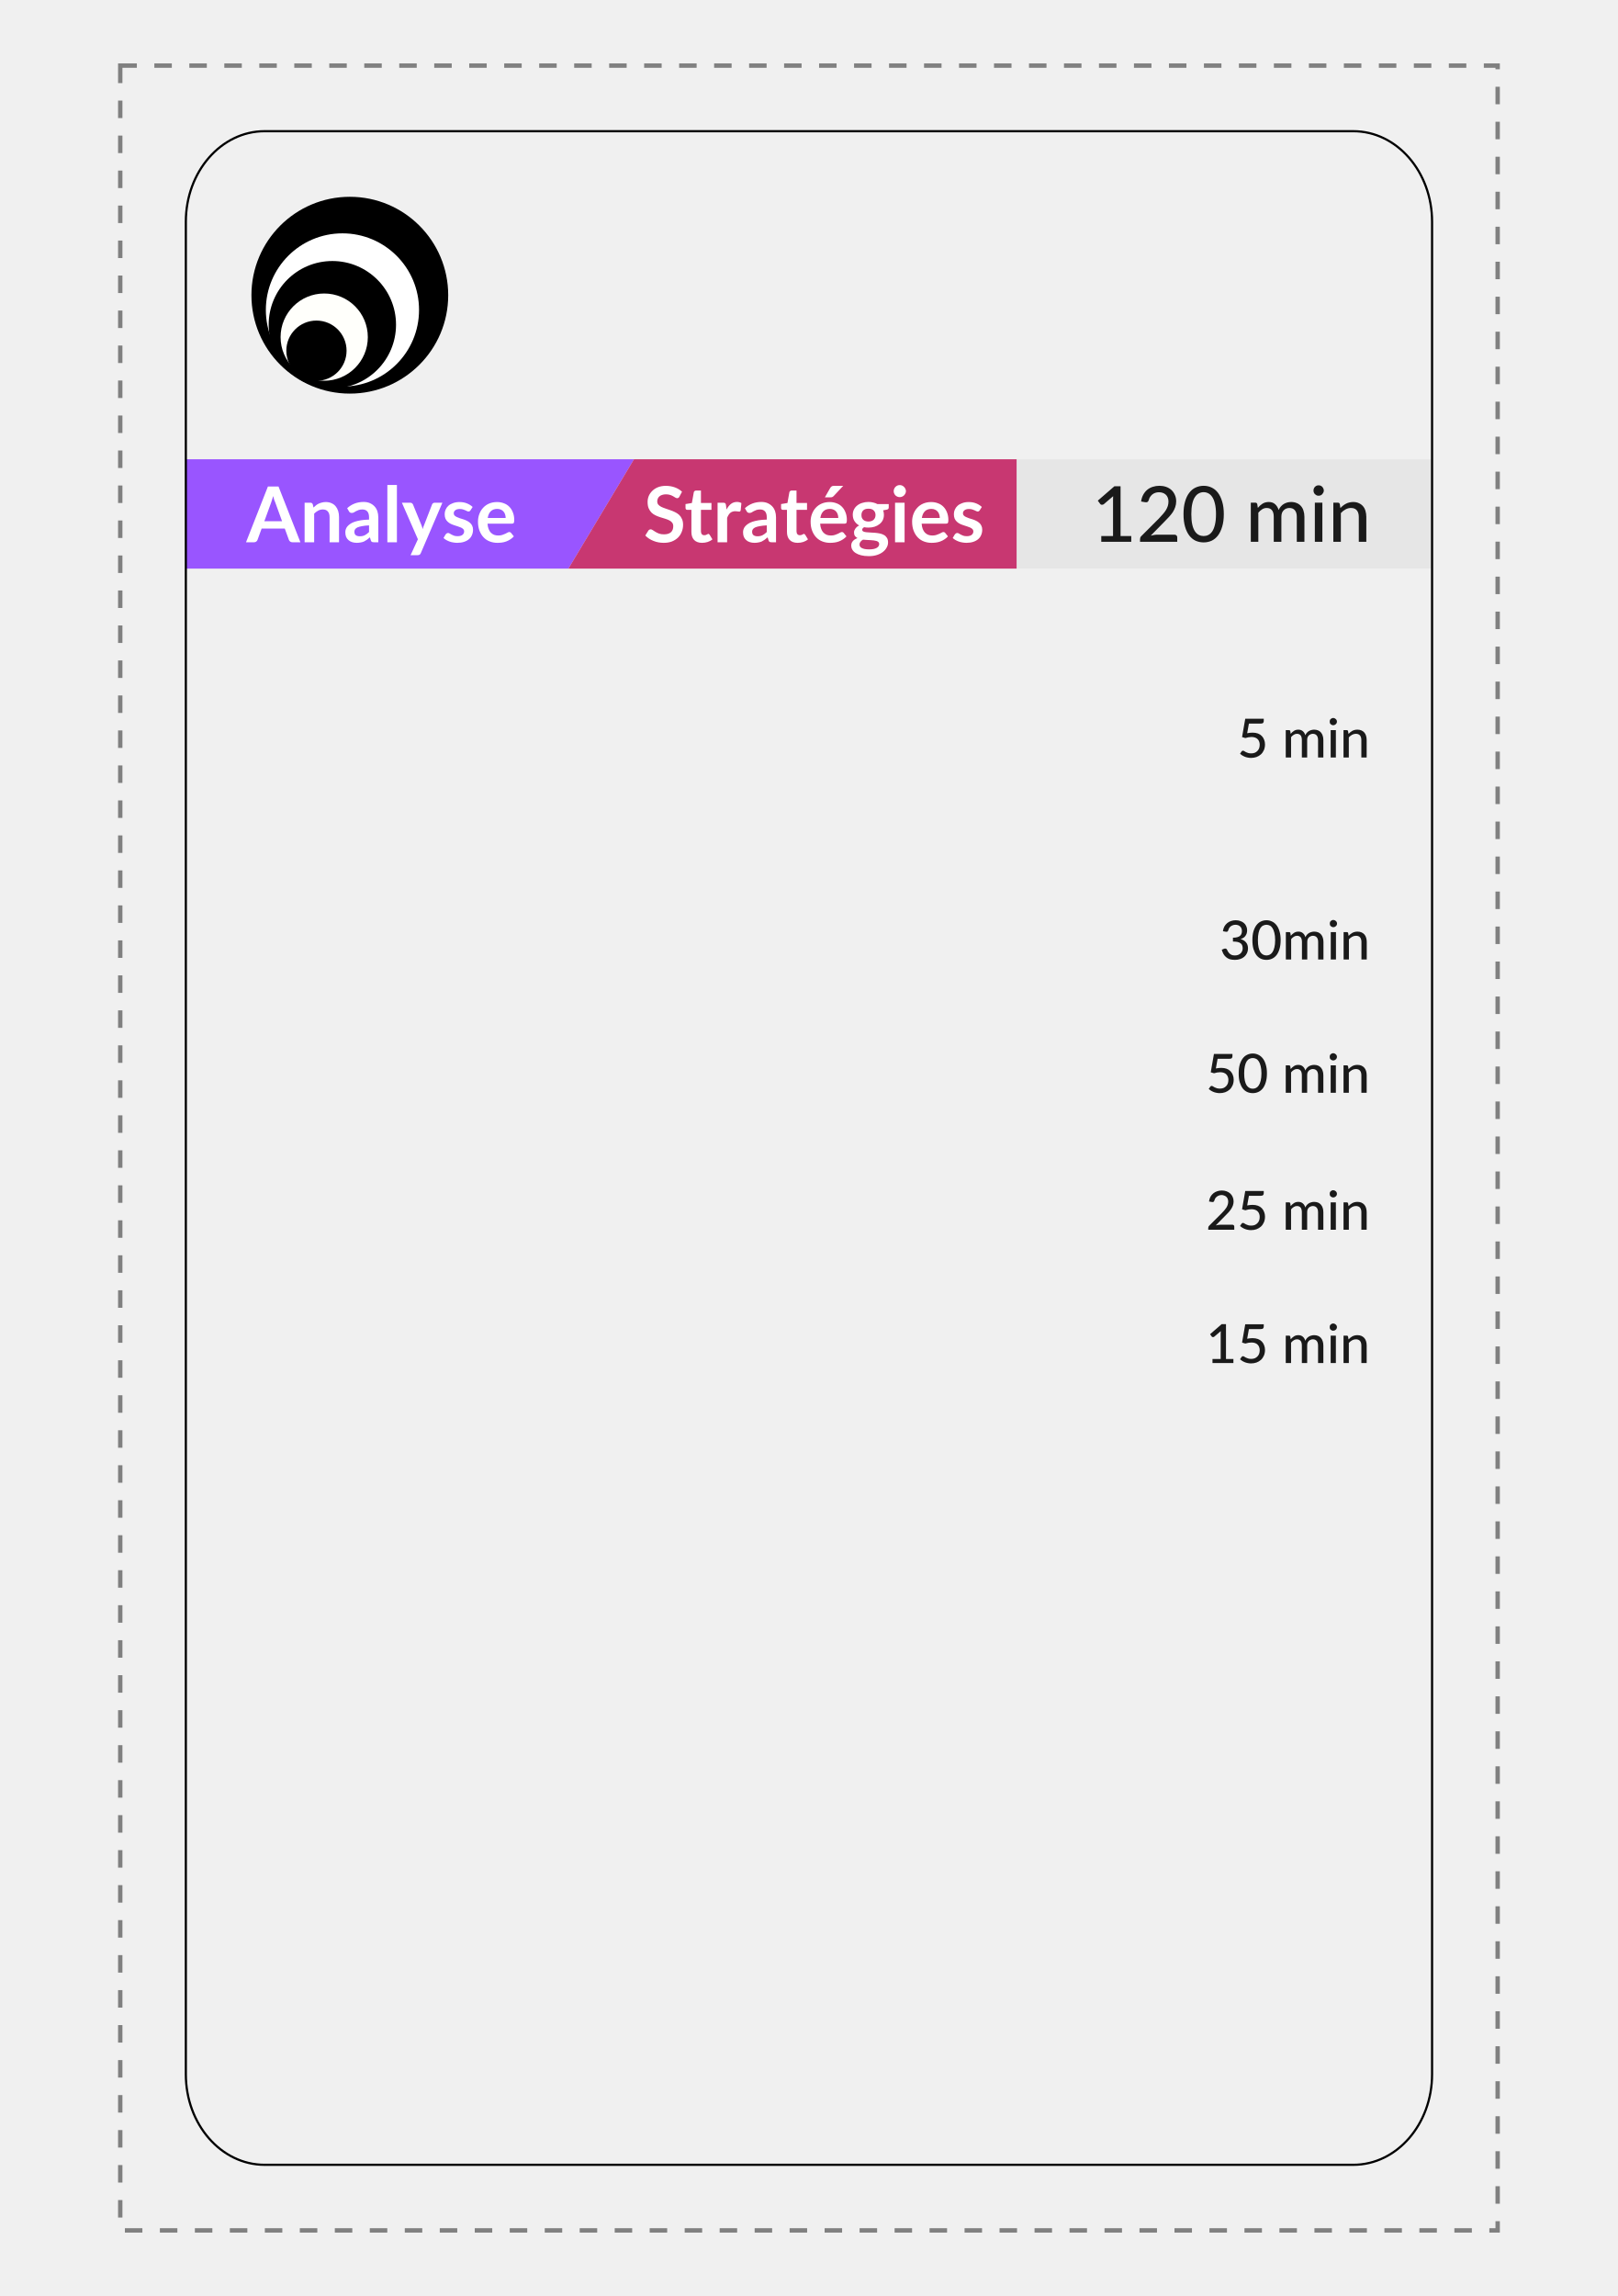
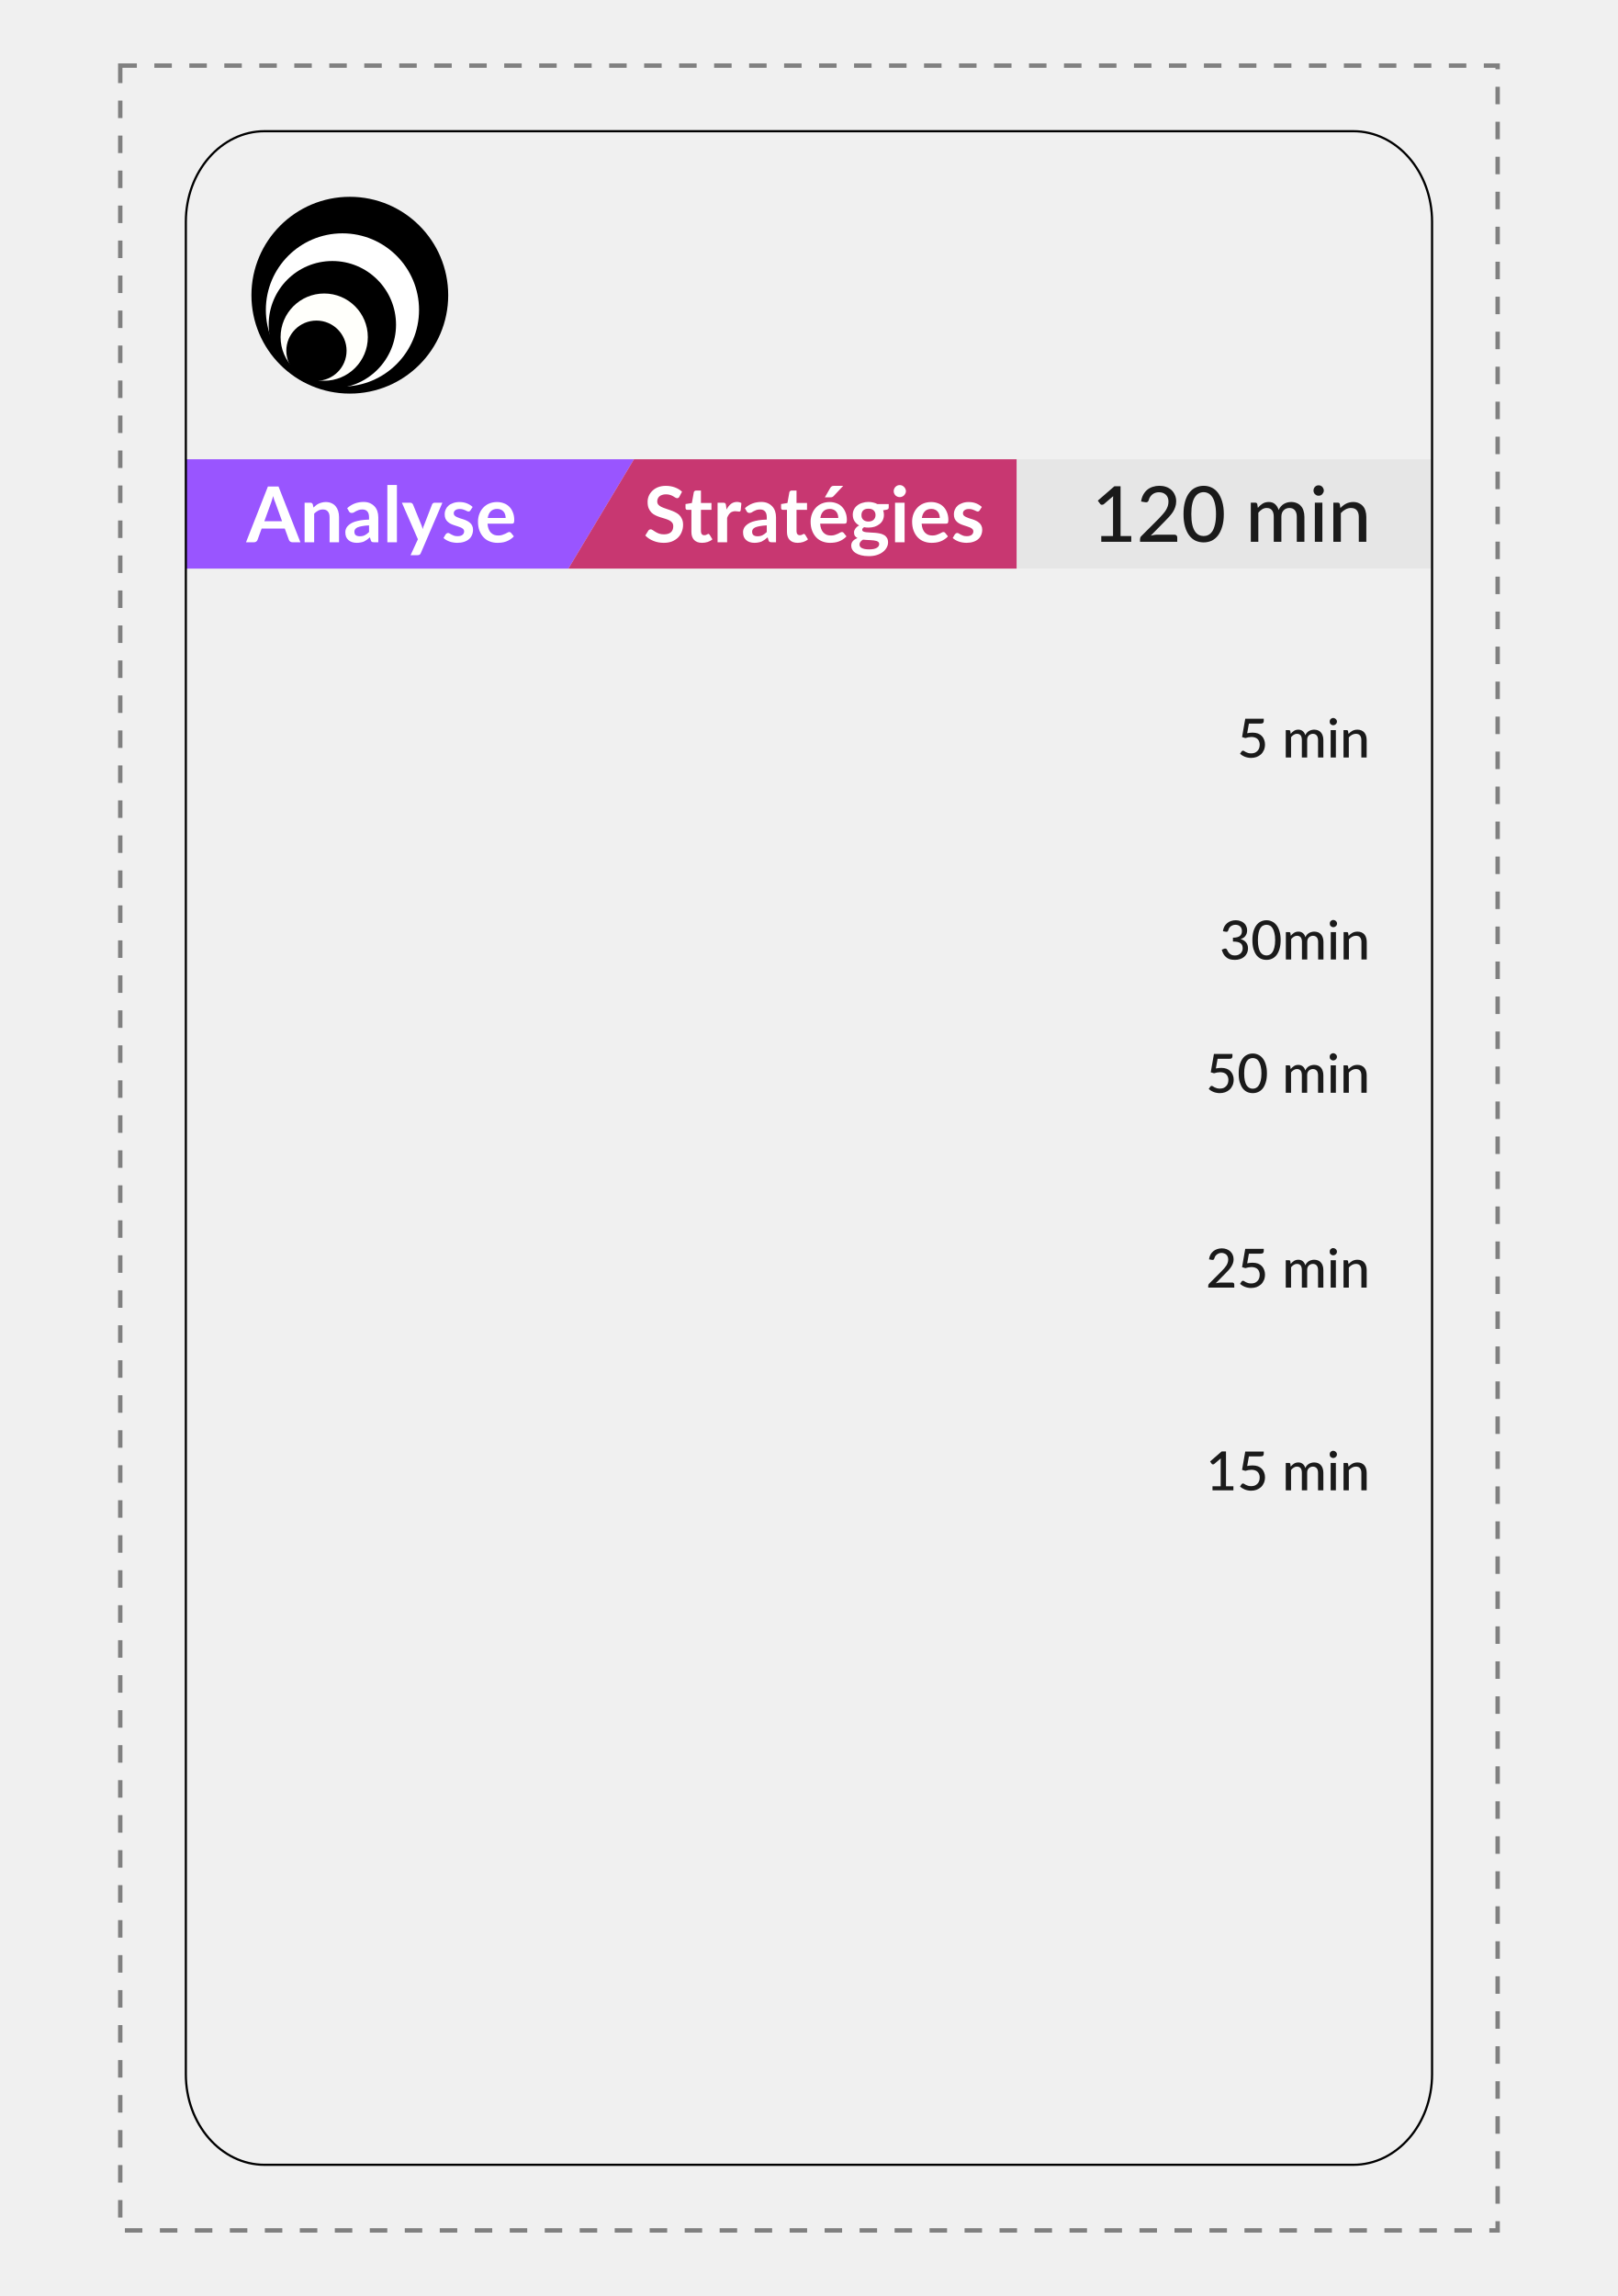
<svg xmlns="http://www.w3.org/2000/svg" xmlns:xlink="http://www.w3.org/1999/xlink" width="74mm" height="105mm" viewBox="0 0 262.205 372.047" id="svg2" version="1.1" enable-background="new">
  <defs id="defs4" />
  <g id="layer1" transform="translate(0,-680.315)" style="display:inline">
    <path style="fill:none;fill-rule:evenodd;stroke:#808080;stroke-width:0.709;stroke-linecap:butt;stroke-linejoin:miter;stroke-miterlimit:4;stroke-dasharray:2.835, 2.835;stroke-dashoffset:0;stroke-opacity:1" d="m 19.488,690.945 0,350.787 223.228,0 0,-350.787 z" id="path3350" transform="translate(4.3385302e-7,8.6660179e-6)" />
  </g>
  <g id="layer2" style="display:inline">
    <path style="fill:none;fill-opacity:1;stroke:none;stroke-width:0.709;stroke-miterlimit:4;stroke-dasharray:2.835, 2.835;stroke-dashoffset:0;stroke-opacity:1" d="m 42.884,21.259 c -7.071,0 -12.766,6.545 -12.766,14.674 l 0,38.477 201.969,0 0,-38.477 c 0,-8.129 -5.692,-14.674 -12.764,-14.674 l -176.439,0 z" id="rect4195-3" />
  </g>
  <g id="layer8" style="display:inline">
    <path style="display:inline;fill:#9955ff;fill-opacity:1;fill-rule:evenodd;stroke:#000000;stroke-width:0;stroke-linecap:butt;stroke-linejoin:miter;stroke-miterlimit:4;stroke-dasharray:none;stroke-opacity:1" d="m 30.118,74.415 0,17.72 62.008,0 10.63,-17.72 z" id="path4215" />
-     <text xml:space="preserve" style="font-style:normal;font-weight:normal;font-size:11.25px;line-height:125%;font-family:sans-serif;letter-spacing:0px;word-spacing:0px;display:inline;fill:#000000;fill-opacity:1;stroke:none;stroke-width:1px;stroke-linecap:butt;stroke-linejoin:miter;stroke-opacity:1" x="39.935" y="87.871" id="text4180-3">
-       <tspan id="tspan4182-6" x="39.935" y="87.871" style="font-style:normal;font-variant:normal;font-weight:bold;font-stretch:normal;font-size:12.5px;font-family:Lato;-inkscape-font-specification:'Lato Bold';fill:#ffffff">Analyse</tspan>
+     <text xml:space="preserve" style="font-style:normal;font-weight:normal;line-height:0%;font-family:sans-serif;letter-spacing:0px;word-spacing:0px;display:inline;fill:#000000;fill-opacity:1;stroke:none;stroke-width:1px;stroke-linecap:butt;stroke-linejoin:miter;stroke-opacity:1" x="39.935" y="87.871" id="text4180-3">
+       <tspan id="tspan4182-6" x="39.935" y="87.871" style="font-style:normal;font-variant:normal;font-weight:bold;font-stretch:normal;font-size:12.5px;line-height:1.25;font-family:Lato;-inkscape-font-specification:'Lato Bold';fill:#ffffff">Analyse</tspan>
    </text>
    <rect y="74.419" x="164.764" height="17.717" width="67.323" id="rect4191-7" style="display:inline;fill:#e6e6e6;fill-opacity:1;stroke:none;stroke-width:1;stroke-miterlimit:4;stroke-dasharray:none;stroke-dashoffset:0;stroke-opacity:1" />
-     <text xml:space="preserve" style="font-style:normal;font-weight:normal;font-size:12.5px;line-height:125%;font-family:sans-serif;letter-spacing:0px;word-spacing:0px;display:inline;fill:#1a1a1a;fill-opacity:1;stroke:none;stroke-width:1px;stroke-linecap:butt;stroke-linejoin:miter;stroke-opacity:1" x="176.944" y="87.799" id="text4193-5">
-       <tspan id="tspan4195-3" x="176.944" y="87.799" style="font-style:normal;font-variant:normal;font-weight:500;font-stretch:normal;font-size:12.5px;font-family:Lato;-inkscape-font-specification:'Lato Medium';fill:#1a1a1a">120 min</tspan>
+     <text xml:space="preserve" style="font-style:normal;font-weight:normal;line-height:0%;font-family:sans-serif;letter-spacing:0px;word-spacing:0px;display:inline;fill:#1a1a1a;fill-opacity:1;stroke:none;stroke-width:1px;stroke-linecap:butt;stroke-linejoin:miter;stroke-opacity:1" x="176.944" y="87.799" id="text4193-5">
+       <tspan id="tspan4195-3" x="176.944" y="87.799" style="font-style:normal;font-variant:normal;font-weight:500;font-stretch:normal;font-size:12.5px;line-height:1.25;font-family:Lato;-inkscape-font-specification:'Lato Medium';fill:#1a1a1a">120 min</tspan>
    </text>
    <path id="path4217" d="m 164.756,92.136 0,-17.72 -62.008,0 -10.63,17.72 z" style="display:inline;fill:#c83771;fill-opacity:1;fill-rule:evenodd;stroke:#000000;stroke-width:0;stroke-linecap:butt;stroke-linejoin:miter;stroke-miterlimit:4;stroke-dasharray:none;stroke-opacity:1" />
-     <text id="text4197" y="87.871" x="104.298" style="font-style:normal;font-weight:normal;font-size:11.25px;line-height:125%;font-family:sans-serif;letter-spacing:0px;word-spacing:0px;display:inline;fill:#000000;fill-opacity:1;stroke:none;stroke-width:1px;stroke-linecap:butt;stroke-linejoin:miter;stroke-opacity:1" xml:space="preserve">
-       <tspan style="font-style:normal;font-variant:normal;font-weight:bold;font-stretch:normal;font-size:12.5px;font-family:Lato;-inkscape-font-specification:'Lato Bold';fill:#ffffff" y="87.871" x="104.298" id="tspan4199">Stratégies</tspan>
+     <text id="text4197" y="87.871" x="104.298" style="font-style:normal;font-weight:normal;line-height:0%;font-family:sans-serif;letter-spacing:0px;word-spacing:0px;display:inline;fill:#000000;fill-opacity:1;stroke:none;stroke-width:1px;stroke-linecap:butt;stroke-linejoin:miter;stroke-opacity:1" xml:space="preserve">
+       <tspan style="font-style:normal;font-variant:normal;font-weight:bold;font-stretch:normal;font-size:12.5px;line-height:1.25;font-family:Lato;-inkscape-font-specification:'Lato Bold';fill:#ffffff" y="87.871" x="104.298" id="tspan4199">Stratégies</tspan>
    </text>
  </g>
  <g id="layer7">
    <path style="fill:none;fill-rule:evenodd;stroke:none;stroke-width:1px;stroke-linecap:butt;stroke-linejoin:miter;stroke-opacity:1" d="m 99.213,31.89 0,31.89 122.244,0 0,-31.89 z" id="path4300" />
-     <flowRoot xml:space="preserve" style="font-style:normal;font-weight:normal;font-size:12.5px;line-height:125%;font-family:sans-serif;text-align:end;letter-spacing:0px;word-spacing:0px;text-anchor:end;fill:#000000;fill-opacity:1;stroke:none;stroke-width:1px;stroke-linecap:butt;stroke-linejoin:miter;stroke-opacity:1" id="flowRoot4271" transform="translate(0.7180425,6.249281)">
+     <flowRoot xml:space="preserve" style="font-style:normal;font-weight:normal;line-height:0.01%;font-family:sans-serif;text-align:end;letter-spacing:0px;word-spacing:0px;text-anchor:end;fill:#000000;fill-opacity:1;stroke:none;stroke-width:1px;stroke-linecap:butt;stroke-linejoin:miter;stroke-opacity:1" id="flowRoot4271" transform="translate(0.7180425,6.249281)">
      <flowRegion id="flowRegion4273">
        <use x="0" y="0" xlink:href="#path4300" id="use4275" width="100%" height="100%" />
      </flowRegion>
-       <flowPara style="font-style:normal;font-variant:normal;font-weight:bold;font-stretch:normal;font-size:13.375px;font-family:Roboto;-inkscape-font-specification:'Roboto Bold';text-align:end;text-anchor:end" id="flowPara4277">Panarchy</flowPara>
+       <flowPara style="font-style:normal;font-variant:normal;font-weight:bold;font-stretch:normal;font-size:13.375px;line-height:1.25;font-family:Roboto;-inkscape-font-specification:'Roboto Bold';text-align:end;text-anchor:end" id="flowPara4277">Panarchy</flowPara>
    </flowRoot>
  </g>
  <g id="layer6" style="display:inline">
    <path style="fill:none;fill-rule:evenodd;stroke:none;stroke-width:1px;stroke-linecap:butt;stroke-linejoin:miter;stroke-opacity:1" d="m 40.748,31.89 0,31.89 53.15,0 0,-31.89 z" id="path4213" />
    <g transform="matrix(0.6723641,0,0,0.6723641,-190.2676,-60.40548)" id="layer28">
      <g id="g4845">
        <circle style="opacity:1;fill:#000000;fill-opacity:1;stroke:none;stroke-width:0.298;stroke-linecap:round;stroke-miterlimit:4;stroke-dasharray:none;stroke-opacity:1" id="path4796" cx="367.302" cy="160.984" r="23.715" />
        <circle style="opacity:1;fill:#ffffff;fill-opacity:1;stroke:none;stroke-width:0.232;stroke-linecap:round;stroke-miterlimit:4;stroke-dasharray:none;stroke-opacity:1" id="path4796-6" cx="365.525" cy="164.539" r="18.462" />
        <circle style="opacity:1;fill:#000000;fill-opacity:1;stroke:none;stroke-width:0.193;stroke-linecap:round;stroke-miterlimit:4;stroke-dasharray:none;stroke-opacity:1" id="path4796-6-9" cx="363.092" cy="168.094" r="15.348" />
        <circle style="opacity:1;fill:#fffffb;fill-opacity:1;stroke:none;stroke-width:0.132;stroke-linecap:round;stroke-miterlimit:4;stroke-dasharray:none;stroke-opacity:1" id="path4796-6-3" cx="361.128" cy="171.087" r="10.514" />
        <circle style="opacity:1;fill:#000000;fill-opacity:1;stroke:none;stroke-width:0.091;stroke-linecap:round;stroke-miterlimit:4;stroke-dasharray:none;stroke-opacity:1" id="path4796-6-0" cx="359.257" cy="174.361" r="7.261" />
      </g>
    </g>
  </g>
  <g id="layer5" style="display:inline">
    <rect style="fill:none;fill-opacity:1;stroke:#000000;stroke-width:0.354;stroke-miterlimit:4;stroke-dasharray:none;stroke-dashoffset:0;stroke-opacity:1" id="rect4187" width="201.969" height="329.528" x="30.118" y="21.26" ry="14.674" rx="12.764" />
  </g>
  <g id="layer9" style="display:inline">
-     <text xml:space="preserve" style="font-style:normal;font-weight:normal;font-size:12.5px;line-height:125%;font-family:sans-serif;letter-spacing:0px;word-spacing:0px;fill:#000000;fill-opacity:1;stroke:none;stroke-width:1px;stroke-linecap:butt;stroke-linejoin:miter;stroke-opacity:1" x="-62.225" y="132.692" id="text6165">
-       <tspan id="tspan6167" x="-62.225" y="132.692" />
+     <text xml:space="preserve" style="font-style:normal;font-weight:normal;line-height:0%;font-family:sans-serif;letter-spacing:0px;word-spacing:0px;fill:#000000;fill-opacity:1;stroke:none;stroke-width:1px;stroke-linecap:butt;stroke-linejoin:miter;stroke-opacity:1" x="-62.225" y="132.692" id="text6165">
+       <tspan id="tspan6167" x="-62.225" y="132.692" style="font-size:12.5px;line-height:1.25"> </tspan>
    </text>
    <path style="fill:none;fill-rule:evenodd;stroke:none;stroke-width:1px;stroke-linecap:butt;stroke-linejoin:miter;stroke-opacity:1" d="m 40.748,102.756 0,237.402 143.504,0 0,-237.402 -143.504,0" id="path4245" />
-     <flowRoot xml:space="preserve" style="font-style:normal;font-weight:normal;font-size:8.75px;line-height:125%;font-family:sans-serif;letter-spacing:0px;word-spacing:0px;fill:#000000;fill-opacity:1;stroke:none;stroke-width:1px;stroke-linecap:butt;stroke-linejoin:miter;stroke-opacity:1" id="flowRoot4251">
+     <flowRoot xml:space="preserve" style="font-style:normal;font-weight:normal;line-height:0.01%;font-family:sans-serif;letter-spacing:0px;word-spacing:0px;fill:#000000;fill-opacity:1;stroke:none;stroke-width:1px;stroke-linecap:butt;stroke-linejoin:miter;stroke-opacity:1" id="flowRoot4251">
      <flowRegion id="flowRegion4253">
        <use x="0" y="0" xlink:href="#path4245" id="use4255" width="100%" height="100%" />
      </flowRegion>
-       <flowPara id="flowPara4257" style="font-style:normal;font-variant:normal;font-weight:bold;font-stretch:normal;font-family:Roboto;-inkscape-font-specification:'Roboto Bold';fill:#999999;fill-opacity:1">Etapes</flowPara>
-       <flowPara style="font-style:normal;font-variant:normal;font-weight:normal;font-stretch:normal;font-family:Lato;-inkscape-font-specification:Lato;fill:#1a1a1a;fill-opacity:1" id="flowPara4392">Introduire l'idée de la Panarchie (et de l'Ecocycle si nécessaire)</flowPara>
-       <flowPara style="font-style:normal;font-variant:normal;font-weight:normal;font-stretch:normal;font-family:Lato;-inkscape-font-specification:Lato;fill:#1a1a1a;fill-opacity:1" id="flowPara4350" />
-       <flowPara style="font-style:normal;font-variant:normal;font-weight:normal;font-stretch:normal;font-family:Lato;-inkscape-font-specification:Lato;fill:#1a1a1a;fill-opacity:1" id="flowPara4352">Identifier les niveaux de la panarchie</flowPara>
-       <flowPara style="font-style:normal;font-variant:normal;font-weight:normal;font-stretch:normal;font-family:Lato;-inkscape-font-specification:Lato;fill:#1a1a1a;fill-opacity:1" id="flowPara4354" />
-       <flowPara style="font-style:normal;font-variant:normal;font-weight:normal;font-stretch:normal;font-family:Lato;-inkscape-font-specification:Lato;fill:#1a1a1a;fill-opacity:1" id="flowPara4356">Identifier les obstacles et les opportunités</flowPara>
-       <flowPara style="font-style:normal;font-variant:normal;font-weight:normal;font-stretch:normal;font-family:Lato;-inkscape-font-specification:Lato;fill:#1a1a1a;fill-opacity:1" id="flowPara4358" />
-       <flowPara style="font-style:normal;font-variant:normal;font-weight:normal;font-stretch:normal;font-family:Lato;-inkscape-font-specification:Lato;fill:#1a1a1a;fill-opacity:1" id="flowPara4361">Créer et partager les étapes de l'action</flowPara>
-       <flowPara style="font-style:normal;font-variant:normal;font-weight:normal;font-stretch:normal;font-family:Lato;-inkscape-font-specification:Lato;fill:#1a1a1a;fill-opacity:1" id="flowPara4363" />
-       <flowPara style="font-style:normal;font-variant:normal;font-weight:normal;font-stretch:normal;font-family:Lato;-inkscape-font-specification:Lato;fill:#1a1a1a;fill-opacity:1" id="flowPara4365">Débriefing à l'aide de Quoi ? Et alors ? Et maintenant ? et établir un ordre de priorité pour les prochaines étapes possibles.</flowPara>
-       <flowPara style="font-style:normal;font-variant:normal;font-weight:normal;font-stretch:normal;font-family:Lato;-inkscape-font-specification:Lato;fill:#1a1a1a;fill-opacity:1" id="flowPara4367" />
-       <flowPara style="font-style:italic;font-variant:normal;font-weight:normal;font-stretch:normal;font-family:Lato;-inkscape-font-specification:'Lato Italic';fill:#1a1a1a;fill-opacity:1" id="flowPara4369">(Veuillez vous référer au livre ou au site web pour des instructions détaillées)</flowPara>
-       <flowPara style="font-style:normal;font-variant:normal;font-weight:normal;font-stretch:normal;font-family:Lato;-inkscape-font-specification:Lato;fill:#1a1a1a;fill-opacity:1" id="flowPara4360" />
+       <flowPara id="flowPara4257" style="font-style:normal;font-variant:normal;font-weight:bold;font-stretch:normal;font-size:8.75px;line-height:1.25;font-family:Roboto;-inkscape-font-specification:'Roboto Bold';fill:#999999;fill-opacity:1">Etapes</flowPara>
+       <flowPara style="font-style:normal;font-variant:normal;font-weight:normal;font-stretch:normal;font-size:8.75px;line-height:1.25;font-family:Lato;-inkscape-font-specification:Lato;fill:#1a1a1a;fill-opacity:1" id="flowPara4392">Introduire l'idée de la Panarchie (et de l'Ecocycle si nécessaire)</flowPara>
+       <flowPara style="font-style:normal;font-variant:normal;font-weight:normal;font-stretch:normal;font-size:8.75px;line-height:1.25;font-family:Lato;-inkscape-font-specification:Lato;fill:#1a1a1a;fill-opacity:1" id="flowPara4350"> </flowPara>
+       <flowPara style="font-style:normal;font-variant:normal;font-weight:normal;font-stretch:normal;font-size:8.75px;line-height:1.25;font-family:Lato;-inkscape-font-specification:Lato;fill:#1a1a1a;fill-opacity:1" id="flowPara4352">Identifier les niveaux de la panarchie</flowPara>
+       <flowPara style="font-style:normal;font-variant:normal;font-weight:normal;font-stretch:normal;font-size:8.75px;line-height:1.25;font-family:Lato;-inkscape-font-specification:Lato;fill:#1a1a1a;fill-opacity:1" id="flowPara4354"> </flowPara>
+       <flowPara style="font-style:normal;font-variant:normal;font-weight:normal;font-stretch:normal;font-size:8.75px;line-height:1.25;font-family:Lato;-inkscape-font-specification:Lato;fill:#1a1a1a;fill-opacity:1" id="flowPara4356">Identifier les obstacles et les opportunités</flowPara>
+       <flowPara style="font-style:normal;font-variant:normal;font-weight:normal;font-stretch:normal;font-size:8.75px;line-height:1.25;font-family:Lato;-inkscape-font-specification:Lato;fill:#1a1a1a;fill-opacity:1" id="flowPara4358"> </flowPara>
+       <flowPara style="font-style:normal;font-variant:normal;font-weight:normal;font-stretch:normal;font-size:8.75px;line-height:1.25;font-family:Lato;-inkscape-font-specification:Lato;fill:#1a1a1a;fill-opacity:1" id="flowPara4361">Créer et partager les étapes de l'action</flowPara>
+       <flowPara style="font-style:normal;font-variant:normal;font-weight:normal;font-stretch:normal;font-size:8.75px;line-height:1.25;font-family:Lato;-inkscape-font-specification:Lato;fill:#1a1a1a;fill-opacity:1" id="flowPara4363"> </flowPara>
+       <flowPara style="font-style:normal;font-variant:normal;font-weight:normal;font-stretch:normal;font-size:8.75px;line-height:1.25;font-family:Lato;-inkscape-font-specification:Lato;fill:#1a1a1a;fill-opacity:1" id="flowPara4365">Débriefing à l'aide de Quoi ? Et alors ? Et maintenant ? et établir un ordre de priorité pour les prochaines étapes possibles.</flowPara>
+       <flowPara style="font-style:normal;font-variant:normal;font-weight:normal;font-stretch:normal;font-size:8.75px;line-height:1.25;font-family:Lato;-inkscape-font-specification:Lato;fill:#1a1a1a;fill-opacity:1" id="flowPara4367"> </flowPara>
+       <flowPara style="font-style:italic;font-variant:normal;font-weight:normal;font-stretch:normal;font-size:8.75px;line-height:1.25;font-family:Lato;-inkscape-font-specification:'Lato Italic';fill:#1a1a1a;fill-opacity:1" id="flowPara4369">(Veuillez vous référer au livre ou au site web pour des instructions détaillées)</flowPara>
+       <flowPara style="font-style:normal;font-variant:normal;font-weight:normal;font-stretch:normal;font-size:8.75px;line-height:1.25;font-family:Lato;-inkscape-font-specification:Lato;fill:#1a1a1a;fill-opacity:1" id="flowPara4360"> </flowPara>
    </flowRoot>
-     <text xml:space="preserve" style="font-style:normal;font-weight:normal;font-size:8.75px;line-height:125%;font-family:sans-serif;letter-spacing:0px;word-spacing:0px;fill:#000000;fill-opacity:1;stroke:none;stroke-width:1px;stroke-linecap:butt;stroke-linejoin:miter;stroke-opacity:1" x="93.898" y="183.547" id="text4267">
-       <tspan id="tspan4269" x="93.898" y="183.547" />
+     <text xml:space="preserve" style="font-style:normal;font-weight:normal;line-height:0%;font-family:sans-serif;letter-spacing:0px;word-spacing:0px;fill:#000000;fill-opacity:1;stroke:none;stroke-width:1px;stroke-linecap:butt;stroke-linejoin:miter;stroke-opacity:1" x="93.898" y="183.547" id="text4267">
+       <tspan id="tspan4269" x="93.898" y="183.547" style="font-size:8.75px;line-height:1.25"> </tspan>
    </text>
  </g>
  <g id="layer4" style="display:inline">
-     <text id="text4227" y="122.749" x="200.497" style="font-style:normal;font-weight:normal;font-size:8.75px;line-height:125%;font-family:sans-serif;letter-spacing:0px;word-spacing:0px;fill:#1a1a1a;fill-opacity:1;stroke:none;stroke-width:1px;stroke-linecap:butt;stroke-linejoin:miter;stroke-opacity:1" xml:space="preserve">
-       <tspan style="font-style:normal;font-variant:normal;font-weight:500;font-stretch:normal;font-family:Lato;-inkscape-font-specification:'Lato Medium';fill:#1a1a1a" y="122.749" x="200.497" id="tspan4229">5 min</tspan>
+     <text id="text4227" y="122.749" x="200.497" style="font-style:normal;font-weight:normal;line-height:0%;font-family:sans-serif;letter-spacing:0px;word-spacing:0px;fill:#1a1a1a;fill-opacity:1;stroke:none;stroke-width:1px;stroke-linecap:butt;stroke-linejoin:miter;stroke-opacity:1" xml:space="preserve">
+       <tspan style="font-style:normal;font-variant:normal;font-weight:500;font-stretch:normal;font-size:8.75px;line-height:1.25;font-family:Lato;-inkscape-font-specification:'Lato Medium';fill:#1a1a1a" y="122.749" x="200.497" id="tspan4229">5 min</tspan>
    </text>
-     <text id="text4231" y="155.475" x="197.643" style="font-style:normal;font-weight:normal;font-size:8.75px;line-height:125%;font-family:sans-serif;letter-spacing:0px;word-spacing:0px;fill:#1a1a1a;fill-opacity:1;stroke:none;stroke-width:1px;stroke-linecap:butt;stroke-linejoin:miter;stroke-opacity:1" xml:space="preserve">
-       <tspan style="font-style:normal;font-variant:normal;font-weight:500;font-stretch:normal;font-family:Lato;-inkscape-font-specification:'Lato Medium';fill:#1a1a1a" y="155.475" x="197.643" id="tspan4233">30min</tspan>
+     <text id="text4231" y="155.475" x="197.643" style="font-style:normal;font-weight:normal;line-height:0%;font-family:sans-serif;letter-spacing:0px;word-spacing:0px;fill:#1a1a1a;fill-opacity:1;stroke:none;stroke-width:1px;stroke-linecap:butt;stroke-linejoin:miter;stroke-opacity:1" xml:space="preserve">
+       <tspan style="font-style:normal;font-variant:normal;font-weight:500;font-stretch:normal;font-size:8.75px;line-height:1.25;font-family:Lato;-inkscape-font-specification:'Lato Medium';fill:#1a1a1a" y="155.475" x="197.643" id="tspan4233">30min</tspan>
    </text>
    <path style="fill:none;fill-rule:evenodd;stroke:none;stroke-width:1px;stroke-linecap:butt;stroke-linejoin:miter;stroke-opacity:1" d="m 194.882,102.756 0,237.402 26.575,0 0,-237.402 z" id="path4239" />
-     <text xml:space="preserve" style="font-style:normal;font-weight:normal;font-size:8.75px;line-height:125%;font-family:sans-serif;letter-spacing:0px;word-spacing:0px;fill:#1a1a1a;fill-opacity:1;stroke:none;stroke-width:1px;stroke-linecap:butt;stroke-linejoin:miter;stroke-opacity:1" x="195.421" y="177.069" id="text4424">
-       <tspan id="tspan4426" x="195.421" y="177.069" style="font-style:normal;font-variant:normal;font-weight:500;font-stretch:normal;font-family:Lato;-inkscape-font-specification:'Lato Medium';fill:#1a1a1a">50 min</tspan>
+     <text xml:space="preserve" style="font-style:normal;font-weight:normal;line-height:0%;font-family:sans-serif;letter-spacing:0px;word-spacing:0px;fill:#1a1a1a;fill-opacity:1;stroke:none;stroke-width:1px;stroke-linecap:butt;stroke-linejoin:miter;stroke-opacity:1" x="195.421" y="177.069" id="text4424">
+       <tspan id="tspan4426" x="195.421" y="177.069" style="font-style:normal;font-variant:normal;font-weight:500;font-stretch:normal;font-size:8.75px;line-height:1.25;font-family:Lato;-inkscape-font-specification:'Lato Medium';fill:#1a1a1a">50 min</tspan>
    </text>
-     <text id="text4428" y="199.27" x="195.421" style="font-style:normal;font-weight:normal;font-size:8.75px;line-height:125%;font-family:sans-serif;letter-spacing:0px;word-spacing:0px;fill:#1a1a1a;fill-opacity:1;stroke:none;stroke-width:1px;stroke-linecap:butt;stroke-linejoin:miter;stroke-opacity:1" xml:space="preserve">
-       <tspan style="font-style:normal;font-variant:normal;font-weight:500;font-stretch:normal;font-family:Lato;-inkscape-font-specification:'Lato Medium';fill:#1a1a1a" y="199.27" x="195.421" id="tspan4430">25 min</tspan>
+     <text id="text4428" y="208.645" x="195.421" style="font-style:normal;font-weight:normal;line-height:0%;font-family:sans-serif;letter-spacing:0px;word-spacing:0px;fill:#1a1a1a;fill-opacity:1;stroke:none;stroke-width:1px;stroke-linecap:butt;stroke-linejoin:miter;stroke-opacity:1" xml:space="preserve">
+       <tspan style="font-style:normal;font-variant:normal;font-weight:500;font-stretch:normal;font-size:8.75px;line-height:1.25;font-family:Lato;-inkscape-font-specification:'Lato Medium';fill:#1a1a1a" y="208.645" x="195.421" id="tspan4430">25 min</tspan>
    </text>
-     <text id="text4396" y="220.868" x="195.421" style="font-style:normal;font-weight:normal;font-size:8.75px;line-height:125%;font-family:sans-serif;letter-spacing:0px;word-spacing:0px;fill:#1a1a1a;fill-opacity:1;stroke:none;stroke-width:1px;stroke-linecap:butt;stroke-linejoin:miter;stroke-opacity:1" xml:space="preserve">
-       <tspan style="font-style:normal;font-variant:normal;font-weight:500;font-stretch:normal;font-family:Lato;-inkscape-font-specification:'Lato Medium';fill:#1a1a1a" y="220.868" x="195.421" id="tspan4398">15 min</tspan>
+     <text id="text4396" y="241.493" x="195.421" style="font-style:normal;font-weight:normal;line-height:0%;font-family:sans-serif;letter-spacing:0px;word-spacing:0px;fill:#1a1a1a;fill-opacity:1;stroke:none;stroke-width:1px;stroke-linecap:butt;stroke-linejoin:miter;stroke-opacity:1" xml:space="preserve">
+       <tspan style="font-style:normal;font-variant:normal;font-weight:500;font-stretch:normal;font-size:8.75px;line-height:1.25;font-family:Lato;-inkscape-font-specification:'Lato Medium';fill:#1a1a1a" y="241.493" x="195.421" id="tspan4398">15 min</tspan>
    </text>
  </g>
-   <text xml:space="preserve" style="font-style:normal;font-weight:normal;font-size:8.75px;line-height:125%;font-family:sans-serif;letter-spacing:0px;word-spacing:0px;fill:#000000;fill-opacity:1;stroke:none;stroke-width:1px;stroke-linecap:butt;stroke-linejoin:miter;stroke-opacity:1" x="293.096" y="257.142" id="text4321">
-     <tspan id="tspan4323" x="293.096" y="257.142" />
+   <text xml:space="preserve" style="font-style:normal;font-weight:normal;line-height:0%;font-family:sans-serif;letter-spacing:0px;word-spacing:0px;fill:#000000;fill-opacity:1;stroke:none;stroke-width:1px;stroke-linecap:butt;stroke-linejoin:miter;stroke-opacity:1" x="293.096" y="257.142" id="text4321">
+     <tspan id="tspan4323" x="293.096" y="257.142" style="font-size:8.75px;line-height:1.25"> </tspan>
  </text>
</svg>
